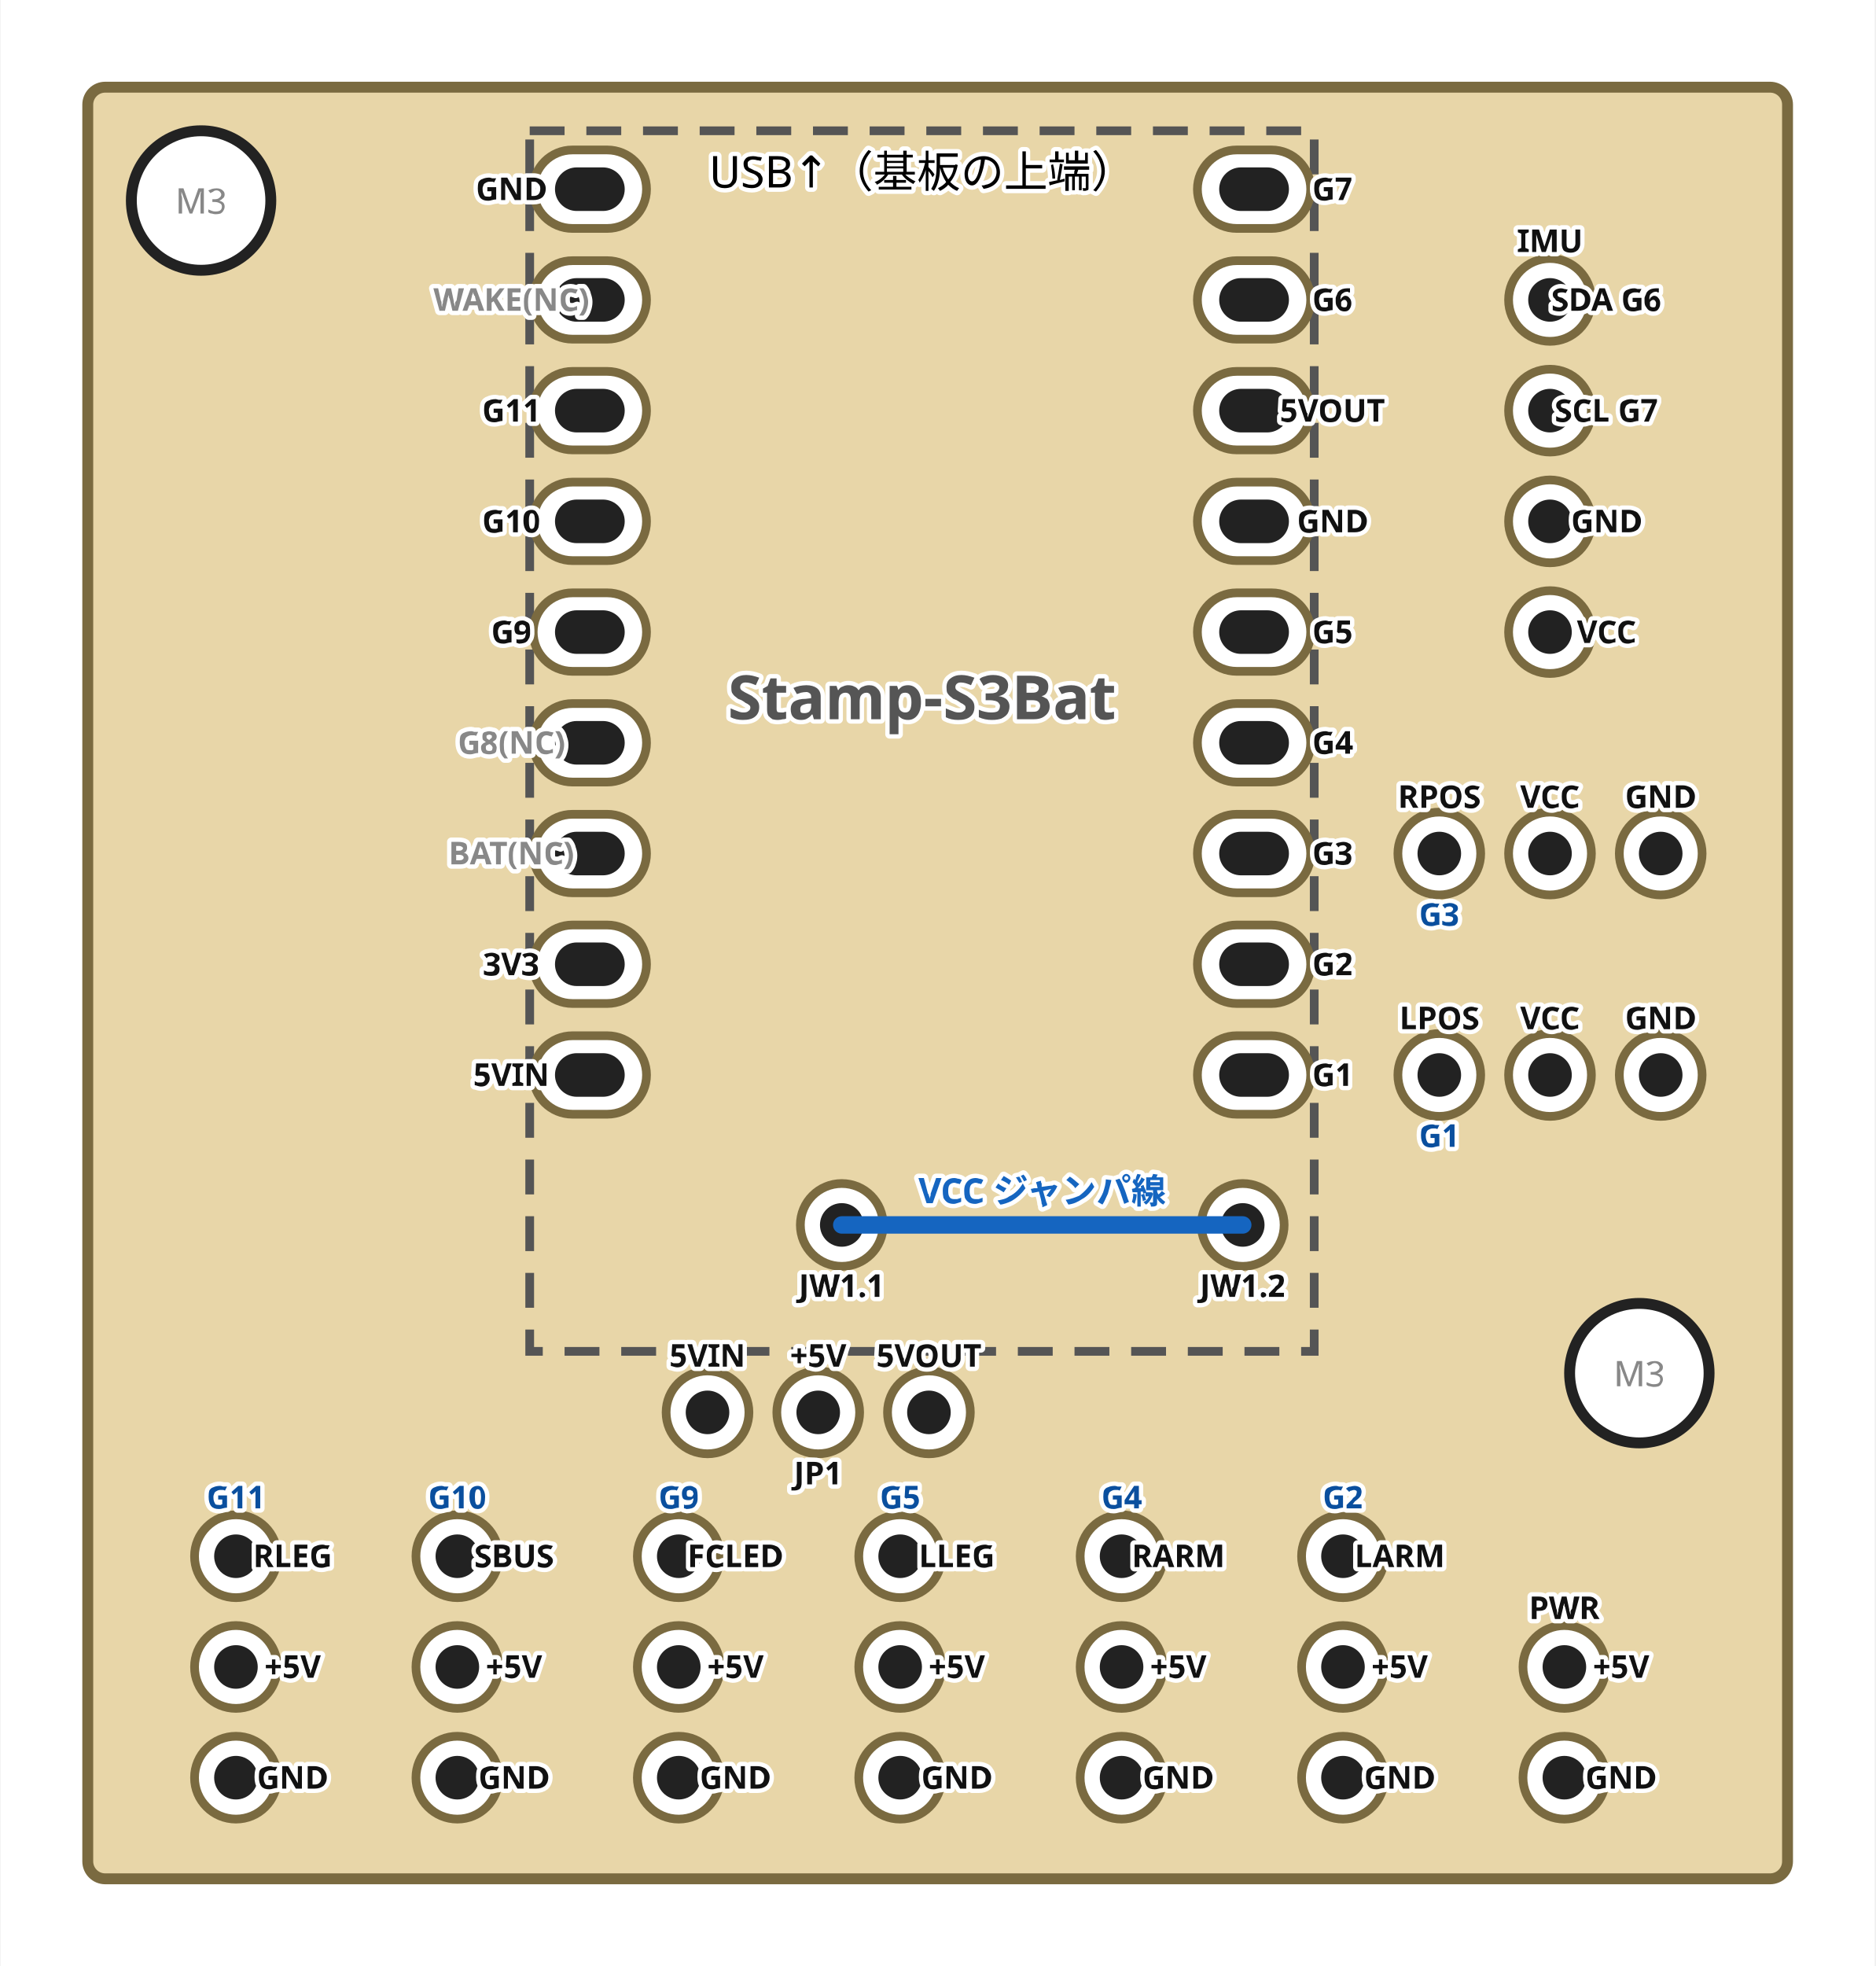
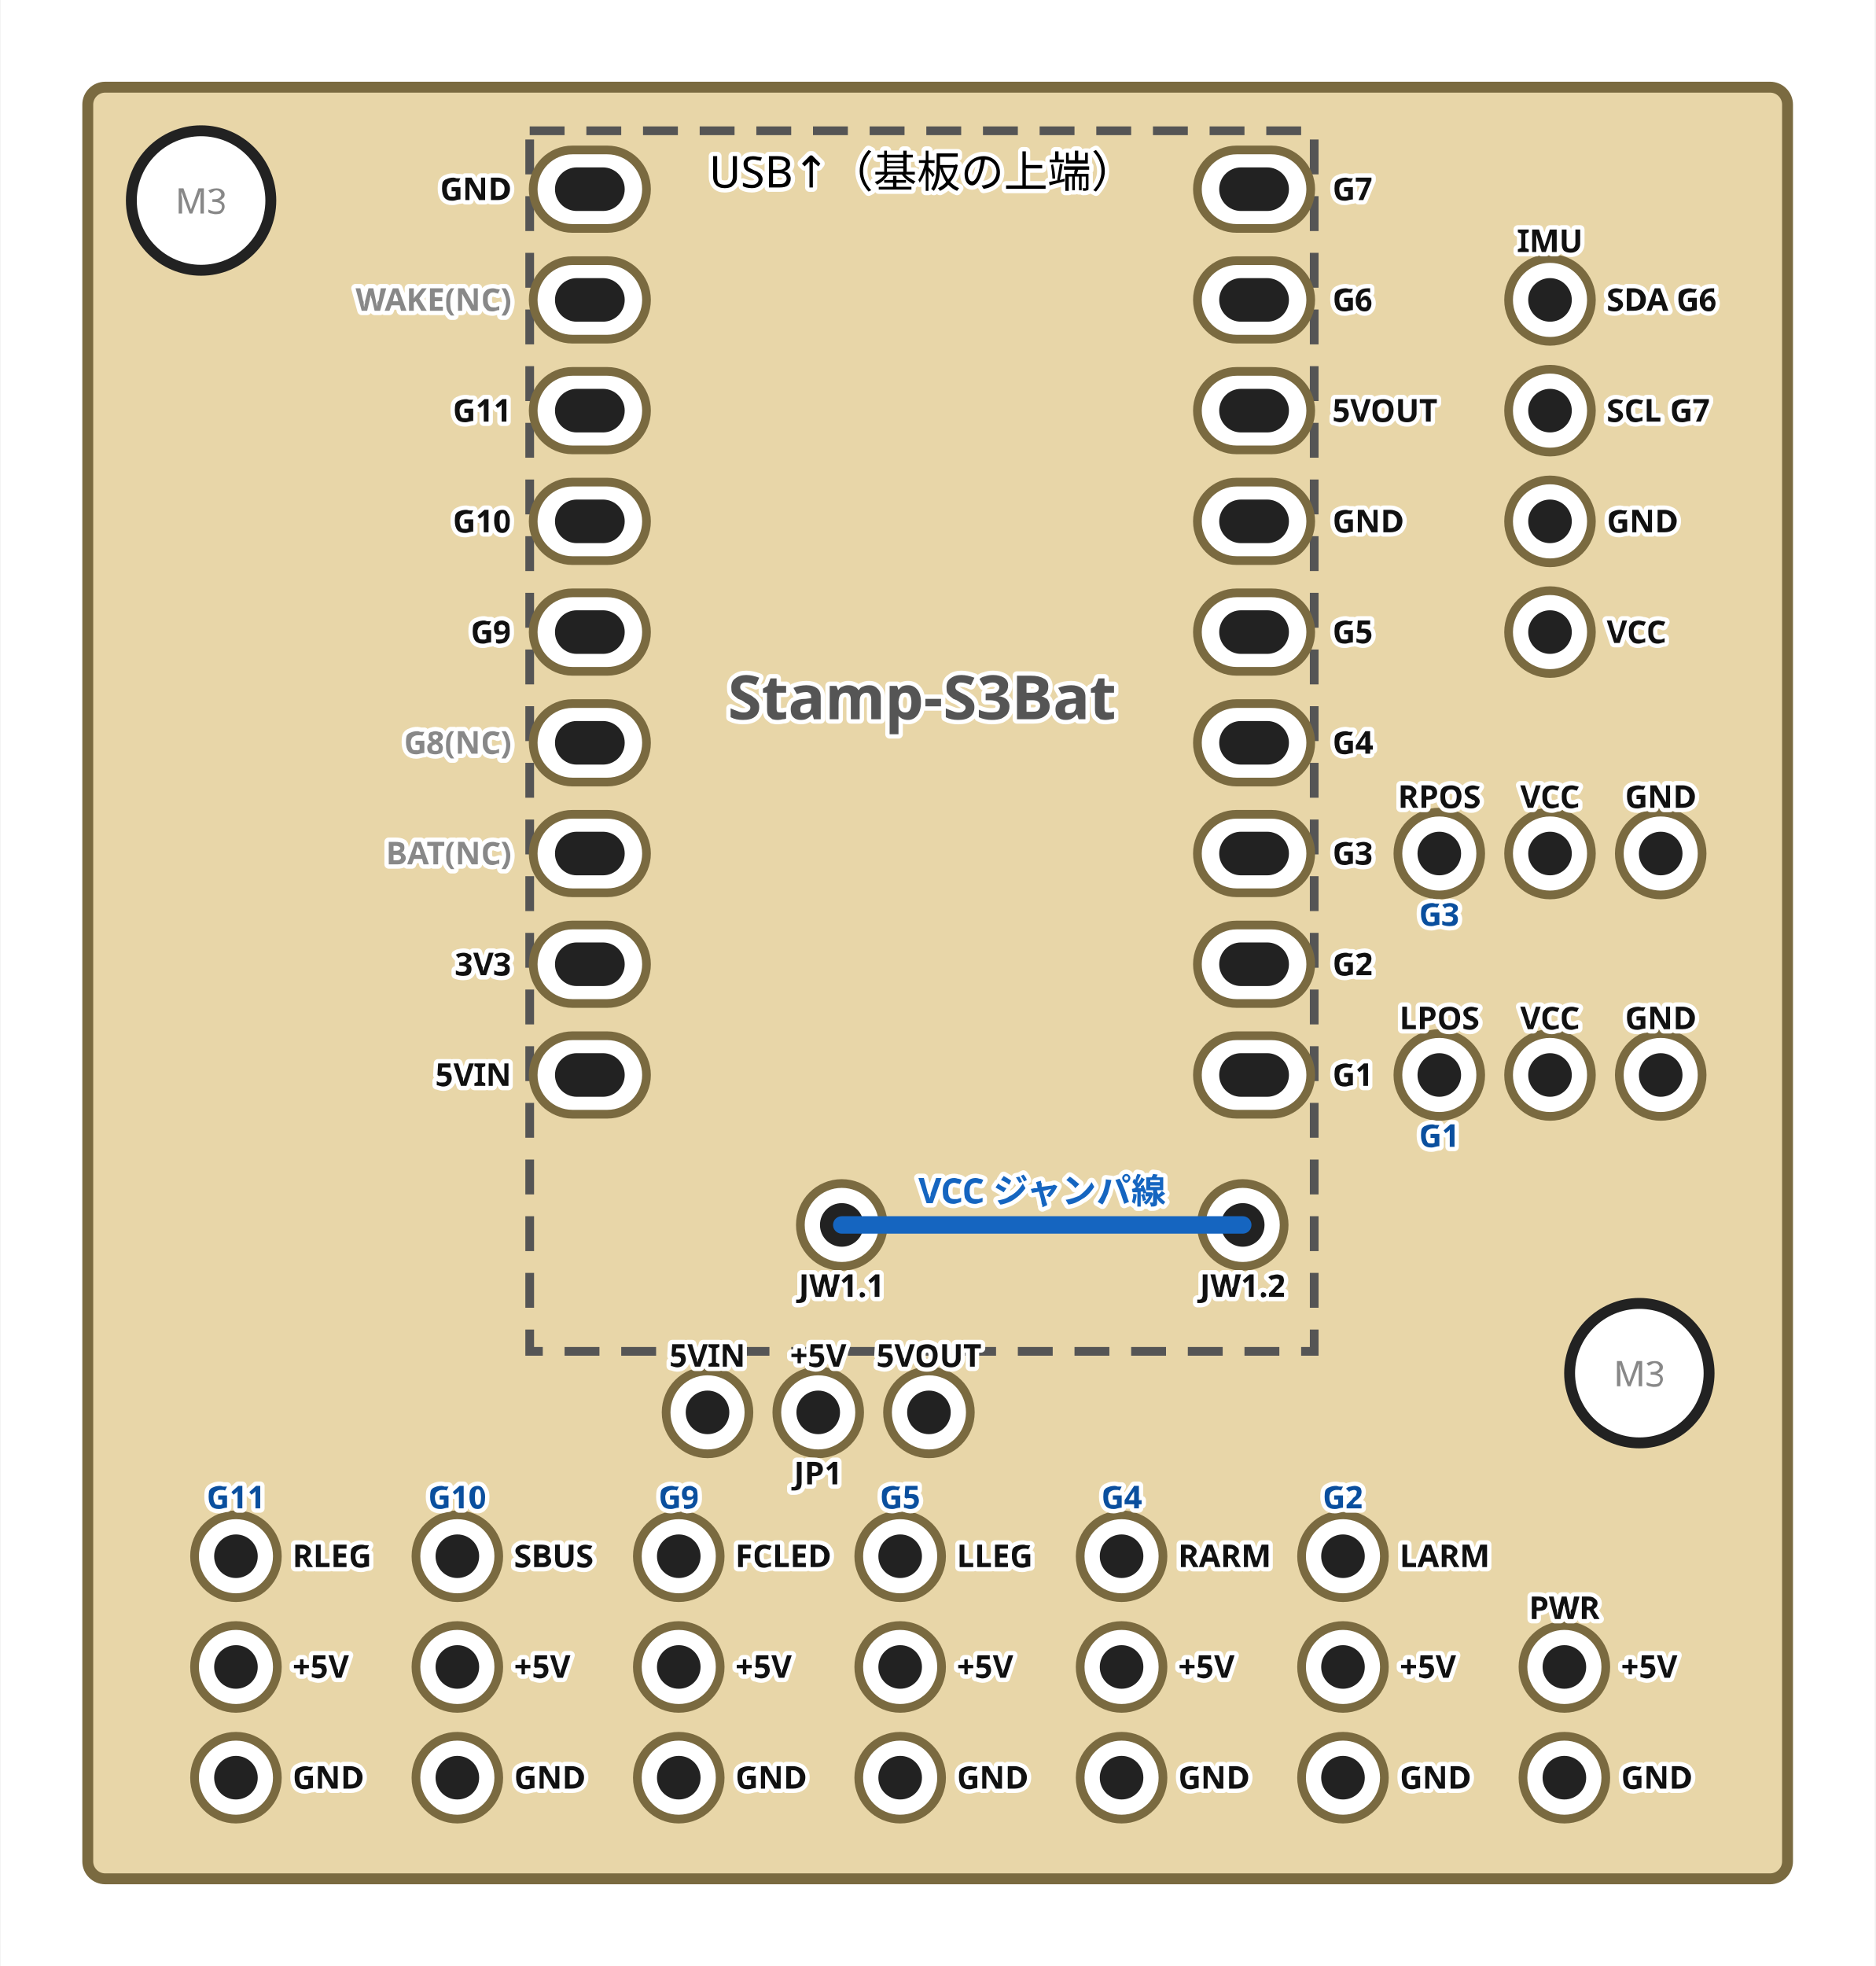
<svg xmlns="http://www.w3.org/2000/svg" viewBox="-2 -2 43 45.1" width="602" height="631">
  <style>.base{fill:#e8d6a8;stroke:#7a6a40;stroke-width:.25}.cu{fill:#d39256;stroke:#6b4320;stroke-width:.25}.bat{fill:none;stroke:#555;stroke-width:.2;stroke-dasharray:.8 .5}
.tht{fill:#fff;stroke:#7a6a40;stroke-width:.2}.groove{fill:none;stroke:#3b2a1a;stroke-linecap:round;stroke-linejoin:round}
.hole{fill:#222}.mhole{fill:#fff;stroke:#222;stroke-width:.25}.jw{stroke:#1565c0;stroke-width:.4;stroke-linecap:round}.jwb{stroke-opacity:.45;stroke-dasharray:1 .5}.jwt{fill:#1565c0;font-weight:bold}
text{text-anchor:middle;font-family:sans-serif;paint-order:stroke;stroke:#fff;stroke-width:.2px;stroke-linejoin:round}
.t07{font-size:.72px}.t08{font-size:.8px}.t1{font-size:1px}.t14{font-size:1.4px;font-weight:bold;fill:#555}
.pin{fill:#111;font-weight:bold}.dim{fill:#888}.gp{fill:#0a4f9e}
</style>
  <rect x="-2.0" y="-2.0" width="43.0" height="45.1" fill="#fff" />
  <rect x="0" y="0" width="39" height="41.1" rx="0.4" class="base" />
  <rect x="10.14" y="1" width="18" height="28" class="bat" />
  <text x="19.14" y="14.5" class="t14">Stamp-S3Bat</text>
  <text x="19.14" y="2.3" class="t1">USB↑（基板の上端）</text>
  <circle cx="3.4" cy="33.7" r="0.95" class="tht" />
  <circle cx="3.4" cy="36.24" r="0.95" class="tht" />
  <circle cx="3.4" cy="38.78" r="0.95" class="tht" />
  <circle cx="8.48" cy="33.7" r="0.95" class="tht" />
  <circle cx="8.48" cy="36.24" r="0.95" class="tht" />
  <circle cx="8.48" cy="38.78" r="0.95" class="tht" />
  <circle cx="13.56" cy="33.7" r="0.95" class="tht" />
  <circle cx="13.56" cy="36.24" r="0.95" class="tht" />
  <circle cx="13.56" cy="38.78" r="0.95" class="tht" />
  <circle cx="18.64" cy="33.7" r="0.95" class="tht" />
  <circle cx="18.64" cy="36.24" r="0.95" class="tht" />
  <circle cx="18.64" cy="38.78" r="0.95" class="tht" />
  <circle cx="23.72" cy="33.7" r="0.95" class="tht" />
  <circle cx="23.72" cy="36.24" r="0.95" class="tht" />
  <circle cx="23.72" cy="38.78" r="0.95" class="tht" />
  <circle cx="28.8" cy="33.7" r="0.95" class="tht" />
  <circle cx="28.8" cy="36.24" r="0.95" class="tht" />
  <circle cx="28.8" cy="38.78" r="0.95" class="tht" />
  <rect x="10.22" y="21.76" width="2.6" height="1.8" rx="0.9" class="tht" />
  <rect x="25.46" y="21.76" width="2.6" height="1.8" rx="0.9" class="tht" />
  <rect x="10.22" y="19.22" width="2.6" height="1.8" rx="0.9" class="tht" />
  <rect x="25.46" y="19.22" width="2.6" height="1.8" rx="0.9" class="tht" />
  <rect x="10.22" y="16.68" width="2.6" height="1.8" rx="0.9" class="tht" />
  <rect x="25.46" y="16.68" width="2.6" height="1.8" rx="0.9" class="tht" />
  <rect x="10.22" y="14.14" width="2.6" height="1.8" rx="0.9" class="tht" />
  <rect x="25.46" y="14.14" width="2.6" height="1.8" rx="0.9" class="tht" />
  <rect x="10.22" y="11.6" width="2.6" height="1.8" rx="0.9" class="tht" />
  <rect x="25.46" y="11.6" width="2.6" height="1.8" rx="0.9" class="tht" />
  <rect x="10.22" y="9.06" width="2.6" height="1.8" rx="0.9" class="tht" />
  <rect x="25.46" y="9.06" width="2.6" height="1.8" rx="0.9" class="tht" />
  <rect x="10.22" y="6.52" width="2.6" height="1.8" rx="0.9" class="tht" />
  <rect x="25.46" y="6.52" width="2.6" height="1.8" rx="0.9" class="tht" />
  <rect x="10.22" y="3.98" width="2.6" height="1.8" rx="0.9" class="tht" />
  <rect x="25.46" y="3.98" width="2.6" height="1.8" rx="0.9" class="tht" />
  <rect x="10.22" y="1.44" width="2.6" height="1.8" rx="0.9" class="tht" />
  <rect x="25.46" y="1.44" width="2.6" height="1.8" rx="0.9" class="tht" />
  <circle cx="31.01" cy="22.66" r="0.95" class="tht" />
  <circle cx="33.55" cy="22.66" r="0.95" class="tht" />
  <circle cx="36.09" cy="22.66" r="0.95" class="tht" />
  <circle cx="31.01" cy="17.58" r="0.95" class="tht" />
  <circle cx="33.55" cy="17.58" r="0.95" class="tht" />
  <circle cx="36.09" cy="17.58" r="0.95" class="tht" />
  <circle cx="33.55" cy="4.88" r="0.95" class="tht" />
  <circle cx="33.55" cy="7.42" r="0.95" class="tht" />
  <circle cx="33.55" cy="9.96" r="0.95" class="tht" />
  <circle cx="33.55" cy="12.5" r="0.95" class="tht" />
  <circle cx="33.88" cy="36.24" r="0.95" class="tht" />
  <circle cx="33.88" cy="38.78" r="0.95" class="tht" />
  <circle cx="14.22" cy="30.4" r="0.95" class="tht" />
  <circle cx="16.76" cy="30.4" r="0.95" class="tht" />
  <circle cx="19.3" cy="30.4" r="0.95" class="tht" />
  <circle cx="17.3" cy="26.1" r="0.95" class="tht" />
  <circle cx="26.5" cy="26.1" r="0.95" class="tht" />
  <circle cx="3.4" cy="33.7" r="0.5" class="hole" />
  <circle cx="3.4" cy="36.24" r="0.5" class="hole" />
  <circle cx="3.4" cy="38.78" r="0.5" class="hole" />
  <circle cx="8.48" cy="33.7" r="0.5" class="hole" />
  <circle cx="8.48" cy="36.24" r="0.5" class="hole" />
  <circle cx="8.48" cy="38.78" r="0.5" class="hole" />
  <circle cx="13.56" cy="33.7" r="0.5" class="hole" />
  <circle cx="13.56" cy="36.24" r="0.5" class="hole" />
  <circle cx="13.56" cy="38.78" r="0.5" class="hole" />
  <circle cx="18.64" cy="33.7" r="0.5" class="hole" />
  <circle cx="18.64" cy="36.24" r="0.5" class="hole" />
  <circle cx="18.64" cy="38.78" r="0.5" class="hole" />
  <circle cx="23.72" cy="33.7" r="0.5" class="hole" />
  <circle cx="23.72" cy="36.24" r="0.5" class="hole" />
  <circle cx="23.72" cy="38.78" r="0.5" class="hole" />
  <circle cx="28.8" cy="33.7" r="0.5" class="hole" />
  <circle cx="28.8" cy="36.24" r="0.5" class="hole" />
  <circle cx="28.8" cy="38.78" r="0.5" class="hole" />
  <rect x="10.72" y="22.16" width="1.6" height="1" rx="0.5" class="hole" />
  <rect x="25.96" y="22.16" width="1.6" height="1" rx="0.5" class="hole" />
  <rect x="10.72" y="19.62" width="1.6" height="1" rx="0.5" class="hole" />
  <rect x="25.96" y="19.62" width="1.6" height="1" rx="0.5" class="hole" />
  <rect x="10.72" y="17.08" width="1.6" height="1" rx="0.5" class="hole" />
  <rect x="25.96" y="17.08" width="1.6" height="1" rx="0.5" class="hole" />
  <rect x="10.72" y="14.54" width="1.6" height="1" rx="0.5" class="hole" />
  <rect x="25.96" y="14.54" width="1.6" height="1" rx="0.5" class="hole" />
  <rect x="10.72" y="12" width="1.6" height="1" rx="0.5" class="hole" />
  <rect x="25.96" y="12" width="1.6" height="1" rx="0.5" class="hole" />
  <rect x="10.72" y="9.46" width="1.6" height="1" rx="0.5" class="hole" />
  <rect x="25.96" y="9.46" width="1.6" height="1" rx="0.5" class="hole" />
  <rect x="10.72" y="6.92" width="1.6" height="1" rx="0.5" class="hole" />
  <rect x="25.96" y="6.92" width="1.6" height="1" rx="0.5" class="hole" />
  <rect x="10.72" y="4.38" width="1.6" height="1" rx="0.5" class="hole" />
  <rect x="25.96" y="4.38" width="1.6" height="1" rx="0.5" class="hole" />
  <rect x="10.72" y="1.84" width="1.6" height="1" rx="0.5" class="hole" />
  <rect x="25.96" y="1.84" width="1.6" height="1" rx="0.5" class="hole" />
  <circle cx="31.01" cy="22.66" r="0.5" class="hole" />
  <circle cx="33.55" cy="22.66" r="0.5" class="hole" />
  <circle cx="36.09" cy="22.66" r="0.5" class="hole" />
  <circle cx="31.01" cy="17.58" r="0.5" class="hole" />
  <circle cx="33.55" cy="17.58" r="0.5" class="hole" />
  <circle cx="36.09" cy="17.58" r="0.5" class="hole" />
  <circle cx="33.55" cy="4.88" r="0.5" class="hole" />
  <circle cx="33.55" cy="7.42" r="0.5" class="hole" />
  <circle cx="33.55" cy="9.96" r="0.5" class="hole" />
  <circle cx="33.55" cy="12.5" r="0.5" class="hole" />
  <circle cx="33.88" cy="36.24" r="0.5" class="hole" />
  <circle cx="33.88" cy="38.78" r="0.5" class="hole" />
  <circle cx="14.22" cy="30.4" r="0.5" class="hole" />
  <circle cx="16.76" cy="30.4" r="0.5" class="hole" />
  <circle cx="19.3" cy="30.4" r="0.5" class="hole" />
  <circle cx="17.3" cy="26.1" r="0.5" class="hole" />
  <circle cx="26.5" cy="26.1" r="0.5" class="hole" />
  <circle cx="2.6" cy="2.6" r="1.6" class="mhole" />
  <text x="2.6" y="2.9" class="t08 dim">M3</text>
  <circle cx="35.6" cy="29.5" r="1.6" class="mhole" />
  <text x="35.6" y="29.8" class="t08 dim">M3</text>
  <line x1="17.3" y1="26.1" x2="26.5" y2="26.1" class="jw" />
  <text x="21.9" y="25.6" class="t08 jwt">VCC ジャンパ線</text>
-   <text x="4.7" y="33.95" class="t07 pin" text-anchor="start">RLEG</text>
-   <text x="3.4" y="32.6" class="t07 pin gp" text-anchor="middle">G11</text>
-   <text x="4.7" y="36.49" class="t07 pin" text-anchor="start">+5V</text>
-   <text x="4.7" y="39.03" class="t07 pin" text-anchor="start">GND</text>
-   <text x="9.78" y="33.95" class="t07 pin" text-anchor="start">SBUS</text>
-   <text x="8.48" y="32.6" class="t07 pin gp" text-anchor="middle">G10</text>
-   <text x="9.78" y="36.49" class="t07 pin" text-anchor="start">+5V</text>
-   <text x="9.78" y="39.03" class="t07 pin" text-anchor="start">GND</text>
-   <text x="14.86" y="33.95" class="t07 pin" text-anchor="start">FCLED</text>
-   <text x="13.56" y="32.6" class="t07 pin gp" text-anchor="middle">G9</text>
-   <text x="14.86" y="36.49" class="t07 pin" text-anchor="start">+5V</text>
-   <text x="14.86" y="39.03" class="t07 pin" text-anchor="start">GND</text>
-   <text x="19.94" y="33.95" class="t07 pin" text-anchor="start">LLEG</text>
-   <text x="18.64" y="32.6" class="t07 pin gp" text-anchor="middle">G5</text>
-   <text x="19.94" y="36.49" class="t07 pin" text-anchor="start">+5V</text>
-   <text x="19.94" y="39.03" class="t07 pin" text-anchor="start">GND</text>
-   <text x="25.02" y="33.95" class="t07 pin" text-anchor="start">RARM</text>
-   <text x="23.72" y="32.6" class="t07 pin gp" text-anchor="middle">G4</text>
-   <text x="25.02" y="36.49" class="t07 pin" text-anchor="start">+5V</text>
-   <text x="25.02" y="39.03" class="t07 pin" text-anchor="start">GND</text>
-   <text x="30.1" y="33.95" class="t07 pin" text-anchor="start">LARM</text>
-   <text x="28.8" y="32.6" class="t07 pin gp" text-anchor="middle">G2</text>
-   <text x="30.1" y="36.49" class="t07 pin" text-anchor="start">+5V</text>
-   <text x="30.1" y="39.03" class="t07 pin" text-anchor="start">GND</text>
-   <text x="9.72" y="22.91" class="t07 pin" text-anchor="end">5VIN</text>
-   <text x="28.56" y="22.91" class="t07 pin" text-anchor="start">G1</text>
-   <text x="9.72" y="20.37" class="t07 pin" text-anchor="end">3V3</text>
-   <text x="28.56" y="20.37" class="t07 pin" text-anchor="start">G2</text>
-   <text x="9.72" y="17.83" class="t07 pin dim" text-anchor="end">BAT(NC)</text>
-   <text x="28.56" y="17.83" class="t07 pin" text-anchor="start">G3</text>
-   <text x="9.72" y="15.29" class="t07 pin dim" text-anchor="end">G8(NC)</text>
-   <text x="28.56" y="15.29" class="t07 pin" text-anchor="start">G4</text>
-   <text x="9.72" y="12.75" class="t07 pin" text-anchor="end">G9</text>
-   <text x="28.56" y="12.75" class="t07 pin" text-anchor="start">G5</text>
-   <text x="9.72" y="10.21" class="t07 pin" text-anchor="end">G10</text>
-   <text x="28.56" y="10.21" class="t07 pin" text-anchor="start">GND</text>
-   <text x="9.72" y="7.67" class="t07 pin" text-anchor="end">G11</text>
-   <text x="28.56" y="7.67" class="t07 pin" text-anchor="start">5VOUT</text>
-   <text x="9.72" y="5.13" class="t07 pin dim" text-anchor="end">WAKE(NC)</text>
-   <text x="28.56" y="5.13" class="t07 pin" text-anchor="start">G6</text>
-   <text x="9.72" y="2.59" class="t07 pin" text-anchor="end">GND</text>
-   <text x="28.56" y="2.59" class="t07 pin" text-anchor="start">G7</text>
-   <text x="31.01" y="21.61" class="t07 pin" text-anchor="middle">LPOS</text>
-   <text x="31.01" y="24.31" class="t07 pin gp" text-anchor="middle">G1</text>
-   <text x="33.55" y="21.61" class="t07 pin" text-anchor="middle">VCC</text>
-   <text x="36.09" y="21.61" class="t07 pin" text-anchor="middle">GND</text>
-   <text x="31.01" y="16.53" class="t07 pin" text-anchor="middle">RPOS</text>
-   <text x="31.01" y="19.23" class="t07 pin gp" text-anchor="middle">G3</text>
-   <text x="33.55" y="16.53" class="t07 pin" text-anchor="middle">VCC</text>
-   <text x="36.09" y="16.53" class="t07 pin" text-anchor="middle">GND</text>
-   <text x="34.85" y="5.13" class="t07 pin" text-anchor="start">SDA G6</text>
-   <text x="33.55" y="3.78" class="t07 pin" text-anchor="middle">IMU</text>
-   <text x="34.85" y="7.67" class="t07 pin" text-anchor="start">SCL G7</text>
-   <text x="34.85" y="10.21" class="t07 pin" text-anchor="start">GND</text>
-   <text x="34.85" y="12.75" class="t07 pin" text-anchor="start">VCC</text>
-   <text x="35.18" y="36.49" class="t07 pin" text-anchor="start">+5V</text>
-   <text x="33.88" y="35.14" class="t07 pin" text-anchor="middle">PWR</text>
-   <text x="35.18" y="39.03" class="t07 pin" text-anchor="start">GND</text>
-   <text x="14.22" y="29.35" class="t07 pin" text-anchor="middle">5VIN</text>
-   <text x="16.76" y="29.35" class="t07 pin" text-anchor="middle">+5V</text>
-   <text x="16.76" y="32.05" class="t07 pin" text-anchor="middle">JP1</text>
-   <text x="19.3" y="29.35" class="t07 pin" text-anchor="middle">5VOUT</text>
-   <text x="17.3" y="27.75" class="t07 pin" text-anchor="middle">JW1.1</text>
-   <text x="26.5" y="27.75" class="t07 pin" text-anchor="middle">JW1.2</text>
+   <text x="4.7" y="33.95" class="t07 pin" style="text-anchor:start">RLEG</text>
+   <text x="3.4" y="32.6" class="t07 pin gp" style="text-anchor:middle">G11</text>
+   <text x="4.7" y="36.49" class="t07 pin" style="text-anchor:start">+5V</text>
+   <text x="4.7" y="39.03" class="t07 pin" style="text-anchor:start">GND</text>
+   <text x="9.78" y="33.95" class="t07 pin" style="text-anchor:start">SBUS</text>
+   <text x="8.48" y="32.6" class="t07 pin gp" style="text-anchor:middle">G10</text>
+   <text x="9.78" y="36.49" class="t07 pin" style="text-anchor:start">+5V</text>
+   <text x="9.78" y="39.03" class="t07 pin" style="text-anchor:start">GND</text>
+   <text x="14.86" y="33.95" class="t07 pin" style="text-anchor:start">FCLED</text>
+   <text x="13.56" y="32.6" class="t07 pin gp" style="text-anchor:middle">G9</text>
+   <text x="14.86" y="36.49" class="t07 pin" style="text-anchor:start">+5V</text>
+   <text x="14.86" y="39.03" class="t07 pin" style="text-anchor:start">GND</text>
+   <text x="19.94" y="33.95" class="t07 pin" style="text-anchor:start">LLEG</text>
+   <text x="18.64" y="32.6" class="t07 pin gp" style="text-anchor:middle">G5</text>
+   <text x="19.94" y="36.49" class="t07 pin" style="text-anchor:start">+5V</text>
+   <text x="19.94" y="39.03" class="t07 pin" style="text-anchor:start">GND</text>
+   <text x="25.02" y="33.95" class="t07 pin" style="text-anchor:start">RARM</text>
+   <text x="23.72" y="32.6" class="t07 pin gp" style="text-anchor:middle">G4</text>
+   <text x="25.02" y="36.49" class="t07 pin" style="text-anchor:start">+5V</text>
+   <text x="25.02" y="39.03" class="t07 pin" style="text-anchor:start">GND</text>
+   <text x="30.1" y="33.95" class="t07 pin" style="text-anchor:start">LARM</text>
+   <text x="28.8" y="32.6" class="t07 pin gp" style="text-anchor:middle">G2</text>
+   <text x="30.1" y="36.49" class="t07 pin" style="text-anchor:start">+5V</text>
+   <text x="30.1" y="39.03" class="t07 pin" style="text-anchor:start">GND</text>
+   <text x="9.72" y="22.91" class="t07 pin" style="text-anchor:end">5VIN</text>
+   <text x="28.56" y="22.91" class="t07 pin" style="text-anchor:start">G1</text>
+   <text x="9.72" y="20.37" class="t07 pin" style="text-anchor:end">3V3</text>
+   <text x="28.56" y="20.37" class="t07 pin" style="text-anchor:start">G2</text>
+   <text x="9.72" y="17.83" class="t07 pin dim" style="text-anchor:end">BAT(NC)</text>
+   <text x="28.56" y="17.83" class="t07 pin" style="text-anchor:start">G3</text>
+   <text x="9.72" y="15.29" class="t07 pin dim" style="text-anchor:end">G8(NC)</text>
+   <text x="28.56" y="15.29" class="t07 pin" style="text-anchor:start">G4</text>
+   <text x="9.72" y="12.75" class="t07 pin" style="text-anchor:end">G9</text>
+   <text x="28.56" y="12.75" class="t07 pin" style="text-anchor:start">G5</text>
+   <text x="9.72" y="10.21" class="t07 pin" style="text-anchor:end">G10</text>
+   <text x="28.56" y="10.21" class="t07 pin" style="text-anchor:start">GND</text>
+   <text x="9.72" y="7.67" class="t07 pin" style="text-anchor:end">G11</text>
+   <text x="28.56" y="7.67" class="t07 pin" style="text-anchor:start">5VOUT</text>
+   <text x="9.72" y="5.13" class="t07 pin dim" style="text-anchor:end">WAKE(NC)</text>
+   <text x="28.56" y="5.13" class="t07 pin" style="text-anchor:start">G6</text>
+   <text x="9.72" y="2.59" class="t07 pin" style="text-anchor:end">GND</text>
+   <text x="28.56" y="2.59" class="t07 pin" style="text-anchor:start">G7</text>
+   <text x="31.01" y="21.61" class="t07 pin" style="text-anchor:middle">LPOS</text>
+   <text x="31.01" y="24.31" class="t07 pin gp" style="text-anchor:middle">G1</text>
+   <text x="33.55" y="21.61" class="t07 pin" style="text-anchor:middle">VCC</text>
+   <text x="36.09" y="21.61" class="t07 pin" style="text-anchor:middle">GND</text>
+   <text x="31.01" y="16.53" class="t07 pin" style="text-anchor:middle">RPOS</text>
+   <text x="31.01" y="19.23" class="t07 pin gp" style="text-anchor:middle">G3</text>
+   <text x="33.55" y="16.53" class="t07 pin" style="text-anchor:middle">VCC</text>
+   <text x="36.09" y="16.53" class="t07 pin" style="text-anchor:middle">GND</text>
+   <text x="34.85" y="5.13" class="t07 pin" style="text-anchor:start">SDA G6</text>
+   <text x="33.55" y="3.78" class="t07 pin" style="text-anchor:middle">IMU</text>
+   <text x="34.85" y="7.67" class="t07 pin" style="text-anchor:start">SCL G7</text>
+   <text x="34.85" y="10.21" class="t07 pin" style="text-anchor:start">GND</text>
+   <text x="34.85" y="12.75" class="t07 pin" style="text-anchor:start">VCC</text>
+   <text x="35.18" y="36.49" class="t07 pin" style="text-anchor:start">+5V</text>
+   <text x="33.88" y="35.14" class="t07 pin" style="text-anchor:middle">PWR</text>
+   <text x="35.18" y="39.03" class="t07 pin" style="text-anchor:start">GND</text>
+   <text x="14.22" y="29.35" class="t07 pin" style="text-anchor:middle">5VIN</text>
+   <text x="16.76" y="29.35" class="t07 pin" style="text-anchor:middle">+5V</text>
+   <text x="16.76" y="32.05" class="t07 pin" style="text-anchor:middle">JP1</text>
+   <text x="19.3" y="29.35" class="t07 pin" style="text-anchor:middle">5VOUT</text>
+   <text x="17.3" y="27.75" class="t07 pin" style="text-anchor:middle">JW1.1</text>
+   <text x="26.5" y="27.75" class="t07 pin" style="text-anchor:middle">JW1.2</text>
</svg>
